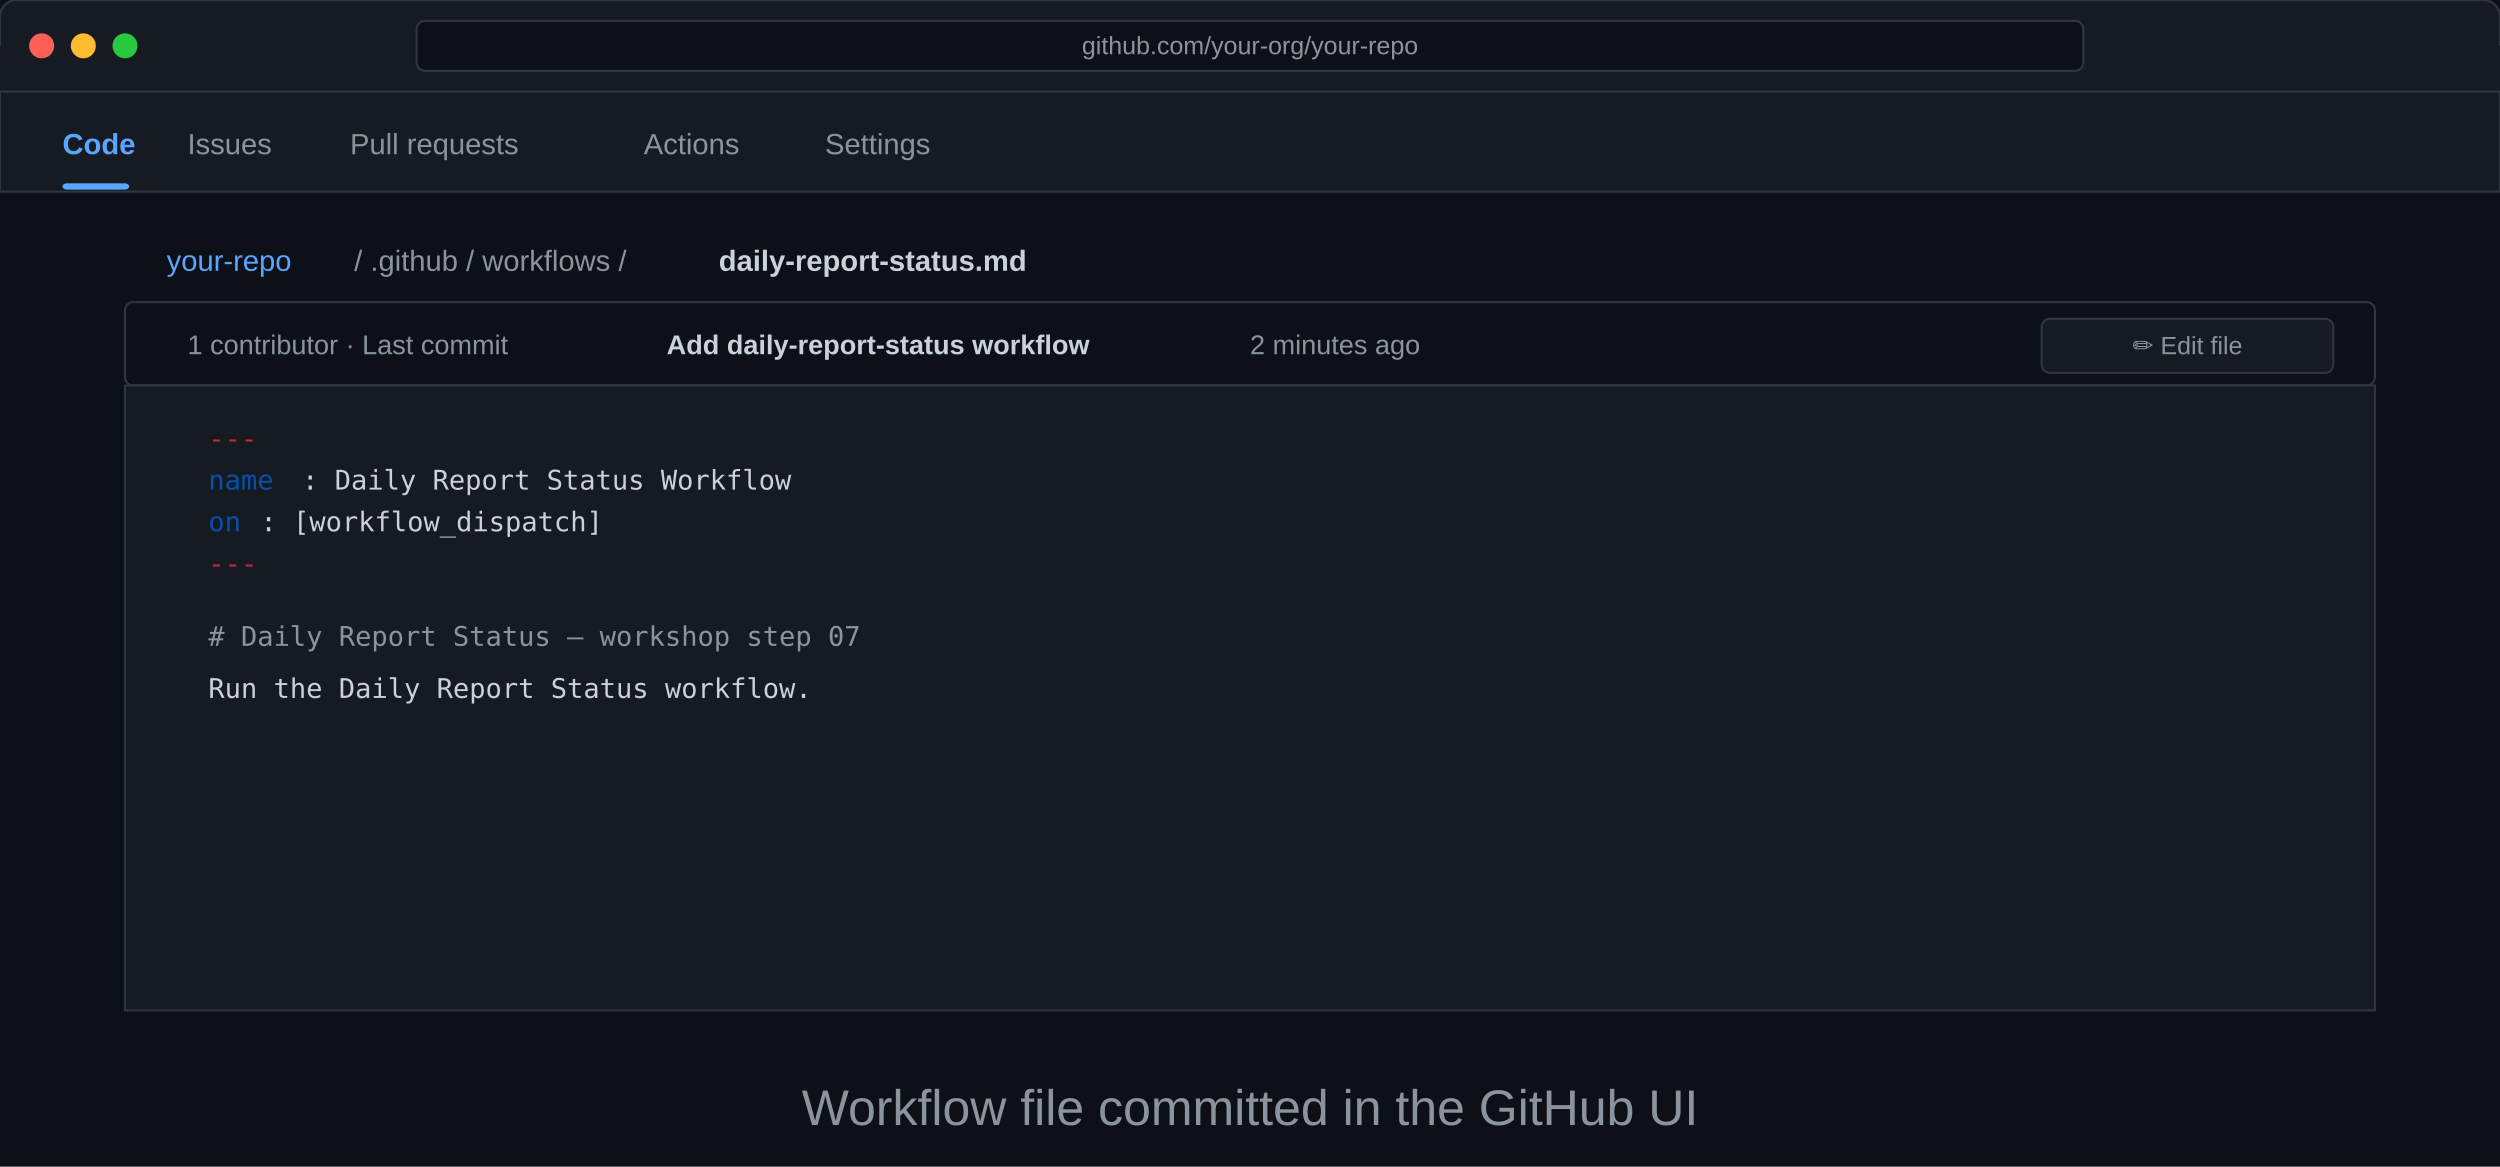
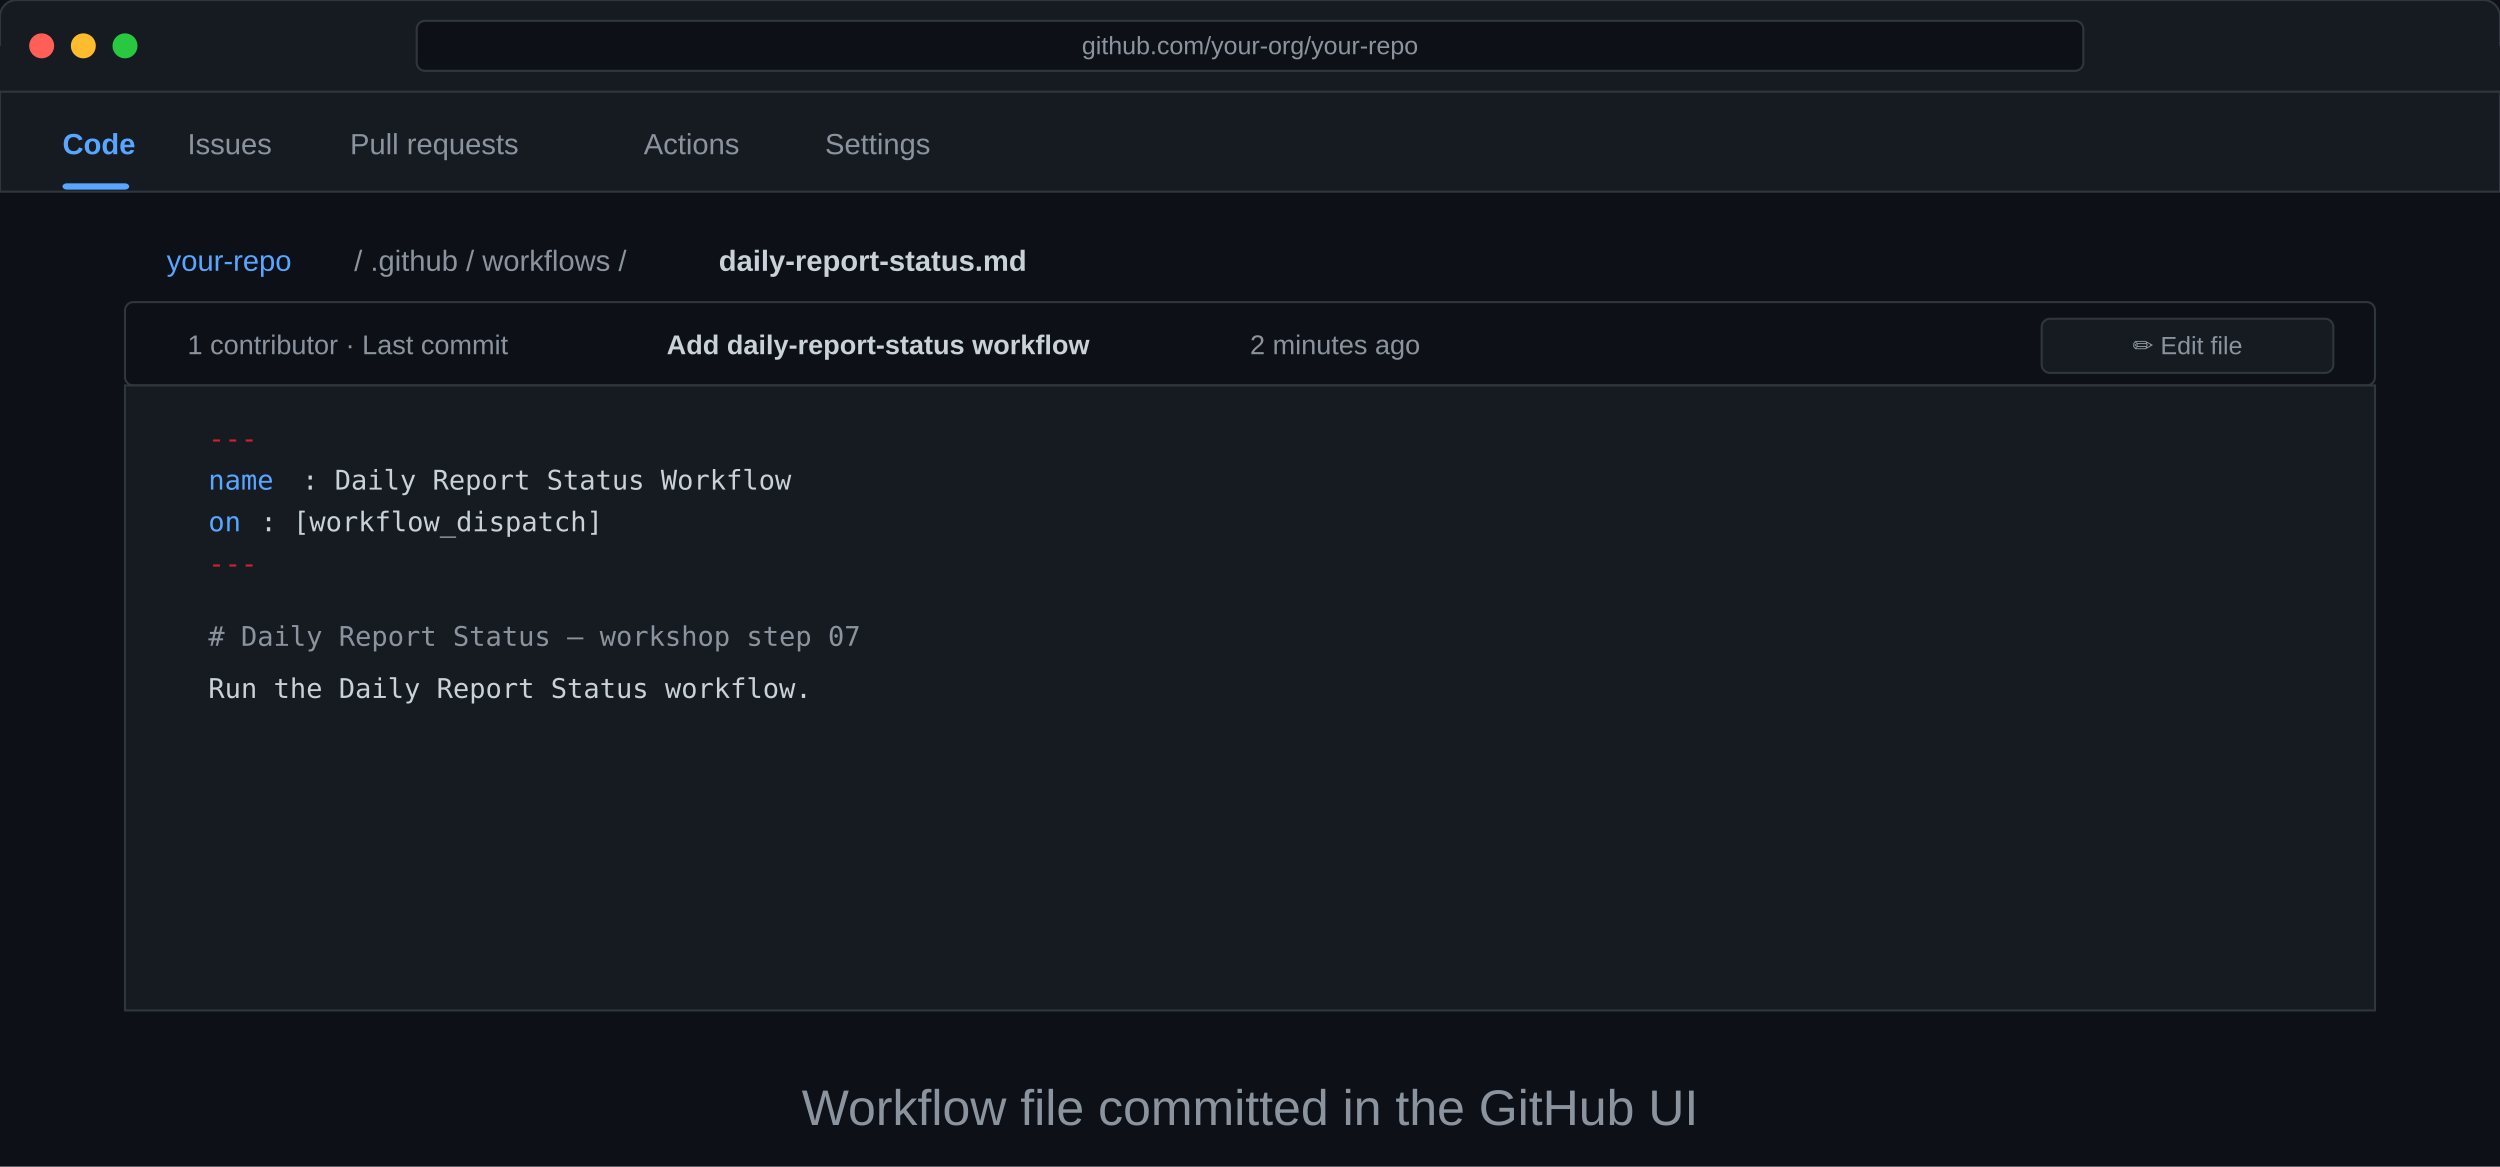
<svg xmlns="http://www.w3.org/2000/svg" width="1200" height="560" viewBox="0 0 1200 560" role="img" aria-label="Workflow file committed in the GitHub UI">
  <rect width="1200" height="560" fill="#0d1117" />
  <rect x="0" y="0" width="1200" height="44" rx="8" ry="8" fill="#161b22" stroke="#30363d" stroke-width="1" />
  <rect x="0" y="22" width="1200" height="22" fill="#161b22" />
  <rect x="200" y="10" width="800" height="24" rx="4" fill="#0d1117" stroke="#30363d" stroke-width="1" />
  <text x="600" y="26" font-family="Arial,sans-serif" font-size="12" fill="#8b949e" text-anchor="middle">github.com/your-org/your-repo</text>
  <circle cx="20" cy="22" r="6" fill="#ff5f57" />
  <circle cx="40" cy="22" r="6" fill="#febc2e" />
  <circle cx="60" cy="22" r="6" fill="#28c840" />
  <rect x="0" y="44" width="1200" height="48" fill="#161b22" stroke="#30363d" stroke-width="1" />
  <text x="30" y="74" font-family="Arial,sans-serif" font-size="14" fill="#58a6ff" font-weight="bold">Code</text>
  <rect x="30" y="88" width="32" height="3" fill="#58a6ff" rx="2" />
  <text x="90" y="74" font-family="Arial,sans-serif" font-size="14" fill="#8b949e" font-weight="normal">Issues</text>
  <text x="168" y="74" font-family="Arial,sans-serif" font-size="14" fill="#8b949e" font-weight="normal">Pull requests</text>
  <text x="309" y="74" font-family="Arial,sans-serif" font-size="14" fill="#8b949e" font-weight="normal">Actions</text>
  <text x="396" y="74" font-family="Arial,sans-serif" font-size="14" fill="#8b949e" font-weight="normal">Settings</text>
  <text x="80" y="130" font-family="Arial,sans-serif" font-size="14" fill="#58a6ff">your-repo</text>
  <text x="170" y="130" font-family="Arial,sans-serif" font-size="14" fill="#8b949e">/ .github / workflows /</text>
  <text x="345" y="130" font-family="Arial,sans-serif" font-size="14" font-weight="bold" fill="#c9d1d9">daily-report-status.md</text>
  <rect x="60" y="145" width="1080" height="40" rx="4" fill="#0d1117" stroke="#30363d" stroke-width="1" />
  <text x="90" y="170" font-family="Arial,sans-serif" font-size="13" fill="#8b949e">1 contributor   · Last commit </text>
  <text x="320" y="170" font-family="Arial,sans-serif" font-size="13" font-weight="bold" fill="#c9d1d9">Add daily-report-status workflow</text>
  <text x="600" y="170" font-family="Arial,sans-serif" font-size="13" fill="#8b949e">  2 minutes ago</text>
  <rect x="980" y="153" width="140" height="26" rx="4" fill="#161b22" stroke="#30363d" stroke-width="1" />
  <text x="1050" y="170" font-family="Arial,sans-serif" font-size="12" fill="#8b949e" text-anchor="middle">✏ Edit file</text>
  <rect x="60" y="185" width="1080" height="300" rx="0" fill="#161b22" stroke="#30363d" stroke-width="1" />
  <text x="100" y="215" font-family="monospace" font-size="13" fill="#cf222e">---</text>
-   <text x="100" y="235" font-family="monospace" font-size="13" fill="#0550ae">name</text>
+   <text x="100" y="235" font-family="monospace" font-size="13" fill="#58a6ff">name</text>
  <text x="145" y="235" font-family="monospace" font-size="13" fill="#c9d1d9">: Daily Report Status Workflow</text>
-   <text x="100" y="255" font-family="monospace" font-size="13" fill="#0550ae">on</text>
+   <text x="100" y="255" font-family="monospace" font-size="13" fill="#58a6ff">on</text>
  <text x="125" y="255" font-family="monospace" font-size="13" fill="#c9d1d9">: [workflow_dispatch]</text>
  <text x="100" y="275" font-family="monospace" font-size="13" fill="#cf222e">---</text>
  <text x="100" y="310" font-family="monospace" font-size="13" fill="#8b949e"># Daily Report Status — workshop step 07</text>
  <text x="100" y="335" font-family="monospace" font-size="13" fill="#c9d1d9">Run the Daily Report Status workflow.</text>
  <text x="600" y="540" font-family="Arial,sans-serif" font-size="24" fill="#8b949e" text-anchor="middle">Workflow file committed in the GitHub UI</text>
</svg>
